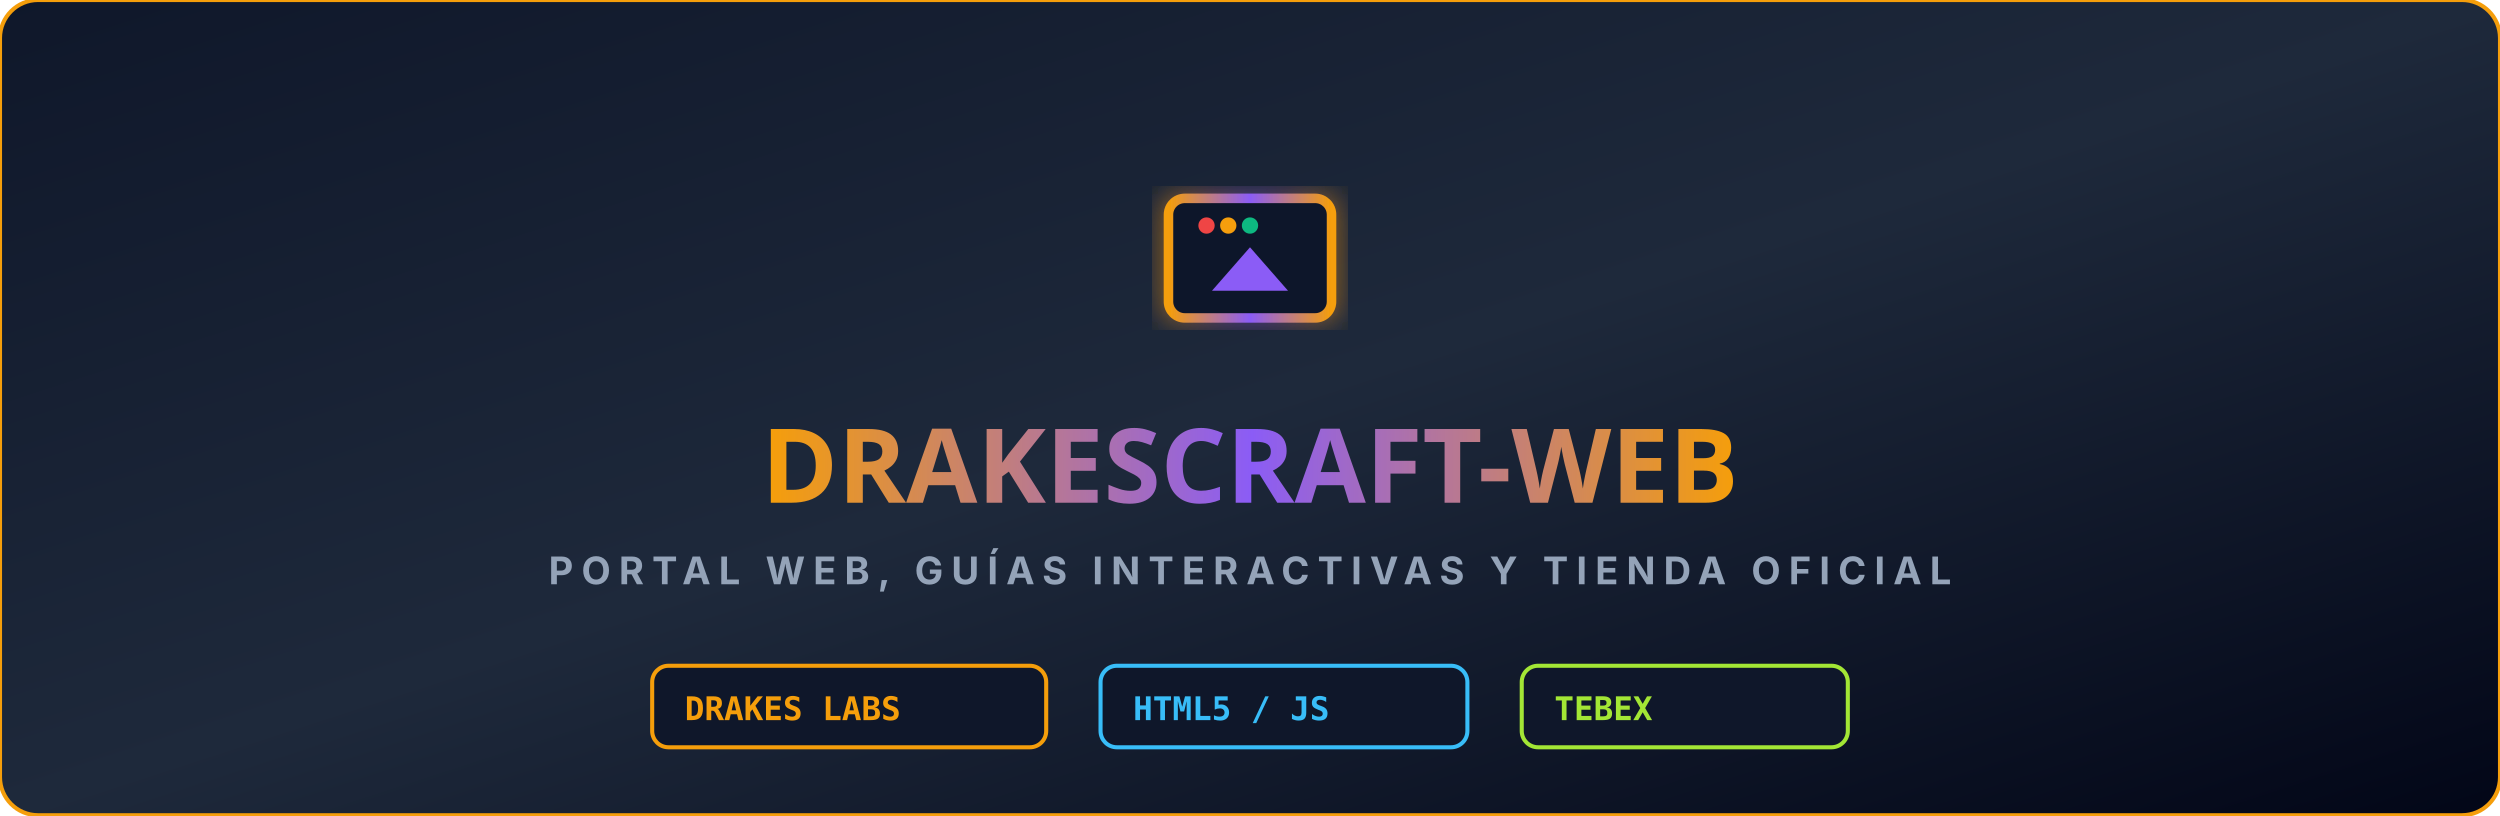
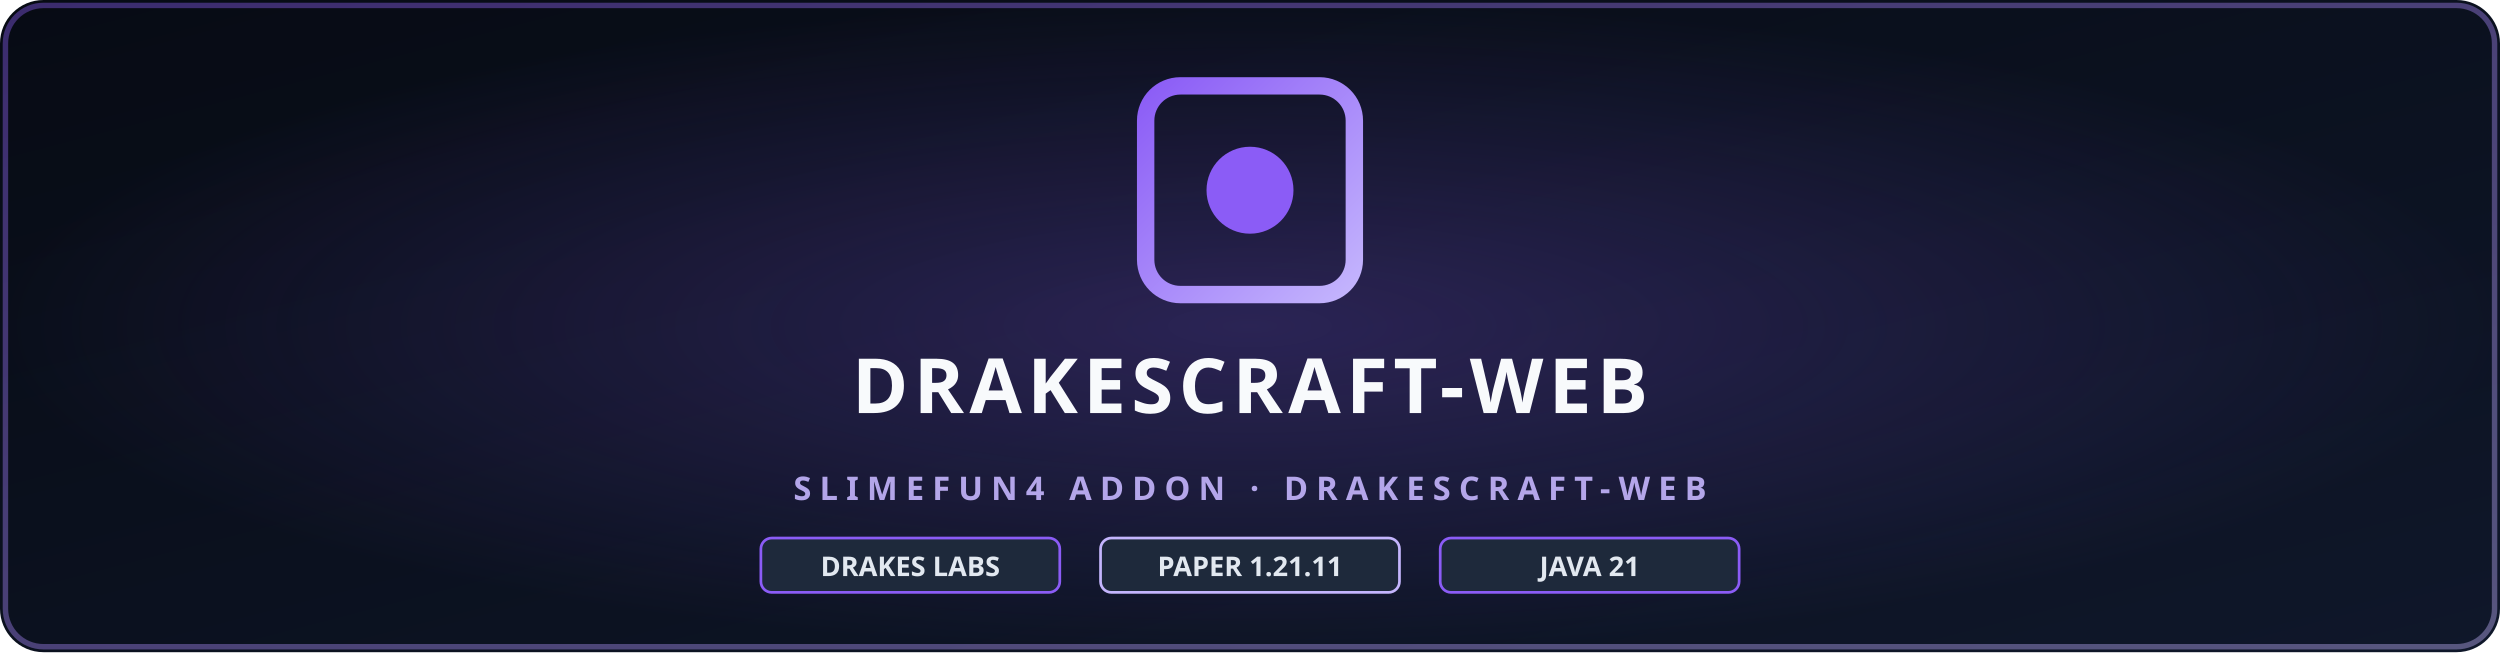
- <svg xmlns="http://www.w3.org/2000/svg" viewBox="0 0 920 300" width="920" height="300">
+ <svg xmlns="http://www.w3.org/2000/svg" viewBox="0 0 920 240" width="920" height="240" role="img" aria-label="drakescraft-web Banner">
  <defs>
-     <linearGradient id="bgG" x1="0%" y1="0%" x2="100%" y2="100%">
-       <stop offset="0%" stop-color="#0F172A" />
-       <stop offset="50%" stop-color="#1E293B" />
-       <stop offset="100%" stop-color="#020617" />
+     <linearGradient id="bFondo" x1="0" y1="0" x2="1" y2="1">
+       <stop offset="0%" stop-color="#070B14" />
+       <stop offset="100%" stop-color="#0F172A" />
    </linearGradient>
-     <linearGradient id="acG" x1="0%" y1="0%" x2="100%" y2="0%">
-       <stop offset="0%" stop-color="#F59E0B" />
-       <stop offset="50%" stop-color="#8B5CF6" />
-       <stop offset="100%" stop-color="#F59E0B" />
+     <linearGradient id="acG" x1="0" y1="0" x2="1" y2="1">
+       <stop offset="0%" stop-color="#8B5CF6" />
+       <stop offset="100%" stop-color="#C4B5FD" />
    </linearGradient>
-     <filter id="glowF">
-       <feGaussianBlur stdDeviation="6" result="blur" />
-       <feMerge>
-         <feMergeNode in="blur" />
-         <feMergeNode in="SourceGraphic" />
-       </feMerge>
-     </filter>
+     <radialGradient id="bHalo" cx="50%" cy="50%" r="50%">
+       <stop offset="0%" stop-color="#8B5CF6" stop-opacity="0.25" />
+       <stop offset="100%" stop-color="#8B5CF6" stop-opacity="0" />
+     </radialGradient>
  </defs>
-   <style>
-     @keyframes latido {
-       0%, 100% { opacity: 0.85; filter: drop-shadow(0 0 15px #F59E0Bb3); }
-       50%      { opacity: 1;    filter: drop-shadow(0 0 30px #8B5CF6); }
-     }
-     .fondo  { fill: url(#bgG); }
-     .titulo { font-family: 'Outfit', 'Segoe UI', sans-serif; font-weight: 900; font-size: 38px;
-                fill: url(#acG); animation: latido 3.5s infinite ease-in-out; }
-     .sub    { font-family: 'Inter', 'Segoe UI', sans-serif; font-weight: 700; font-size: 14px;
-                fill: #94A3B8; letter-spacing: 3px; }
-     .chapa  { fill: #0F172A; stroke-width: 1.5; rx: 6px; }
-     .ctexto { font-family: 'JetBrains Mono', monospace; font-size: 12px; font-weight: 700; }
-   </style>
-   <rect class="fondo" width="920" height="300" rx="14" stroke="#F59E0B" stroke-width="1.5" />
-   <g transform="translate(460, 95)" filter="url(#glowF)">
-     <g>
-       <animateTransform attributeName="transform" type="rotate" from="0 0 0" to="360 0 0" dur="24s" repeatCount="indefinite" />
-       <rect x="-30" y="-22" width="60" height="44" rx="6" fill="#0F172A" stroke="url(#acG)" stroke-width="3.5" />
-       <circle cx="-16" cy="-12" r="3" fill="#EF4444" />
-       <circle cx="-8" cy="-12" r="3" fill="#F59E0B" />
-       <circle cx="0" cy="-12" r="3" fill="#10B981" />
-       <polygon points="0,-4 14,12 -14,12" fill="#8B5CF6" />
-     </g>
+   <rect width="920" height="240" rx="16" fill="url(#bFondo)" />
+   <rect width="920" height="240" rx="16" fill="url(#bHalo)" />
+   <rect x="2" y="2" width="916" height="236" rx="14" fill="none" stroke="url(#acG)" stroke-width="2" opacity="0.4" />
+   <g transform="translate(460,70) scale(1.6)">
+     <rect x="-24" y="-24" width="48" height="48" rx="8" fill="none" stroke="url(#acG)" stroke-width="4" />
+     <circle cx="0" cy="0" r="10" fill="#8B5CF6" />
  </g>
-   <text x="460" y="185" text-anchor="middle" class="titulo">DRAKESCRAFT-WEB</text>
-   <text x="460" y="215" text-anchor="middle" class="sub">PORTAL WEB, GUÍAS INTERACTIVAS Y TIENDA OFICIAL</text>
-   <g transform="translate(240, 245)">
-     <rect x="0" y="0" width="145" height="30" class="chapa" stroke="#F59E0B" />
-     <text x="12" y="20" class="ctexto" fill="#F59E0B">DRAKES LABS</text>
-     <rect x="165" y="0" width="135" height="30" class="chapa" stroke="#38BDF8" />
-     <text x="177" y="20" class="ctexto" fill="#38BDF8">HTML5 / JS</text>
-     <rect x="320" y="0" width="120" height="30" class="chapa" stroke="#A3E635" />
-     <text x="332" y="20" class="ctexto" fill="#A3E635">TEBEX</text>
+   <text x="460" y="152" text-anchor="middle" font-family="'Segoe UI', system-ui, -apple-system, sans-serif" font-weight="900" font-size="28" fill="#F8FAFC" letter-spacing="2">
+     DRAKESCRAFT-WEB
+   </text>
+   <text x="460" y="184" text-anchor="middle" font-family="'Segoe UI', system-ui, -apple-system, sans-serif" font-weight="700" font-size="12" fill="#C4B5FD" letter-spacing="3" opacity="0.9">
+     SLIMEFUN4 ADDON · DRAKESCRAFT-WEB
+   </text>
+   <g transform="translate(460, 210)">
+     <rect x="-180" y="-12" width="110" height="20" rx="4" fill="#1E293B" stroke="#8B5CF6" stroke-width="1" />
+     <text x="-125" y="2" text-anchor="middle" font-family="sans-serif" font-size="10" font-weight="700" fill="#E2E8F0">DRAKES LABS</text>
+     <rect x="-55" y="-12" width="110" height="20" rx="4" fill="#1E293B" stroke="#C4B5FD" stroke-width="1" />
+     <text x="0" y="2" text-anchor="middle" font-family="sans-serif" font-size="10" font-weight="700" fill="#E2E8F0">PAPER 1.21.11</text>
+     <rect x="70" y="-12" width="110" height="20" rx="4" fill="#1E293B" stroke="#8B5CF6" stroke-width="1" />
+     <text x="125" y="2" text-anchor="middle" font-family="sans-serif" font-size="10" font-weight="700" fill="#E2E8F0">JAVA 21</text>
  </g>
</svg>
